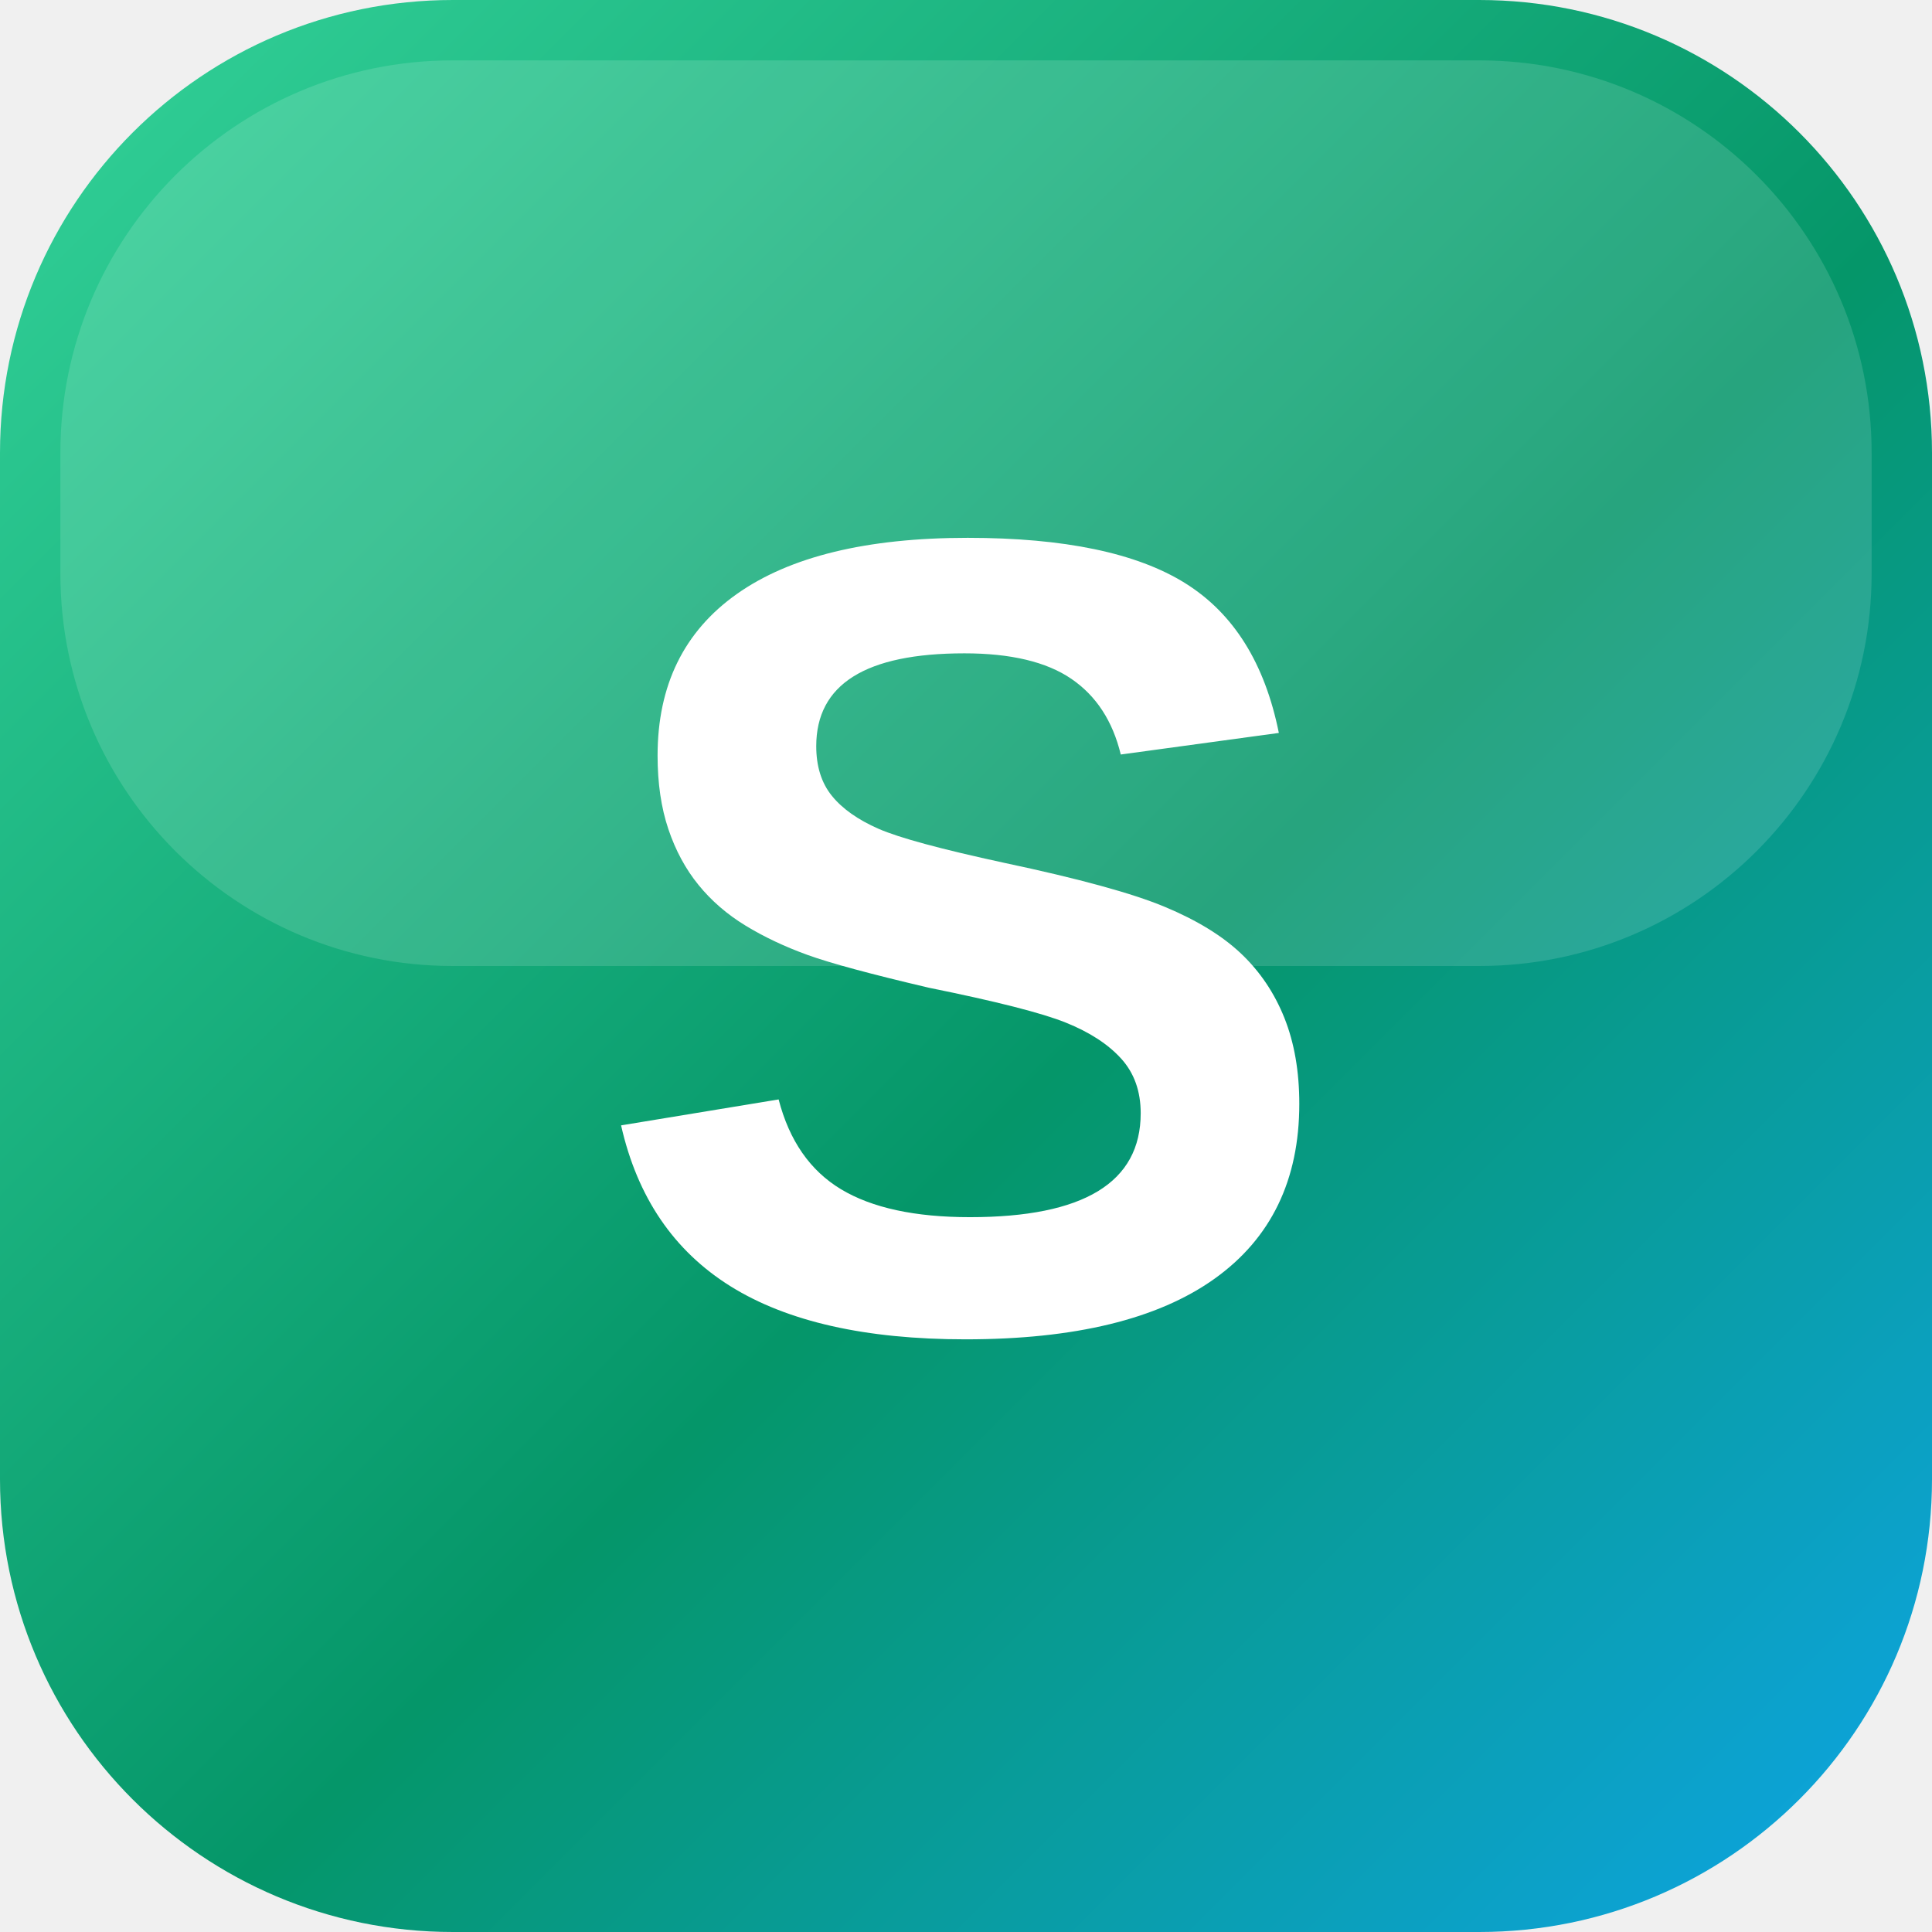
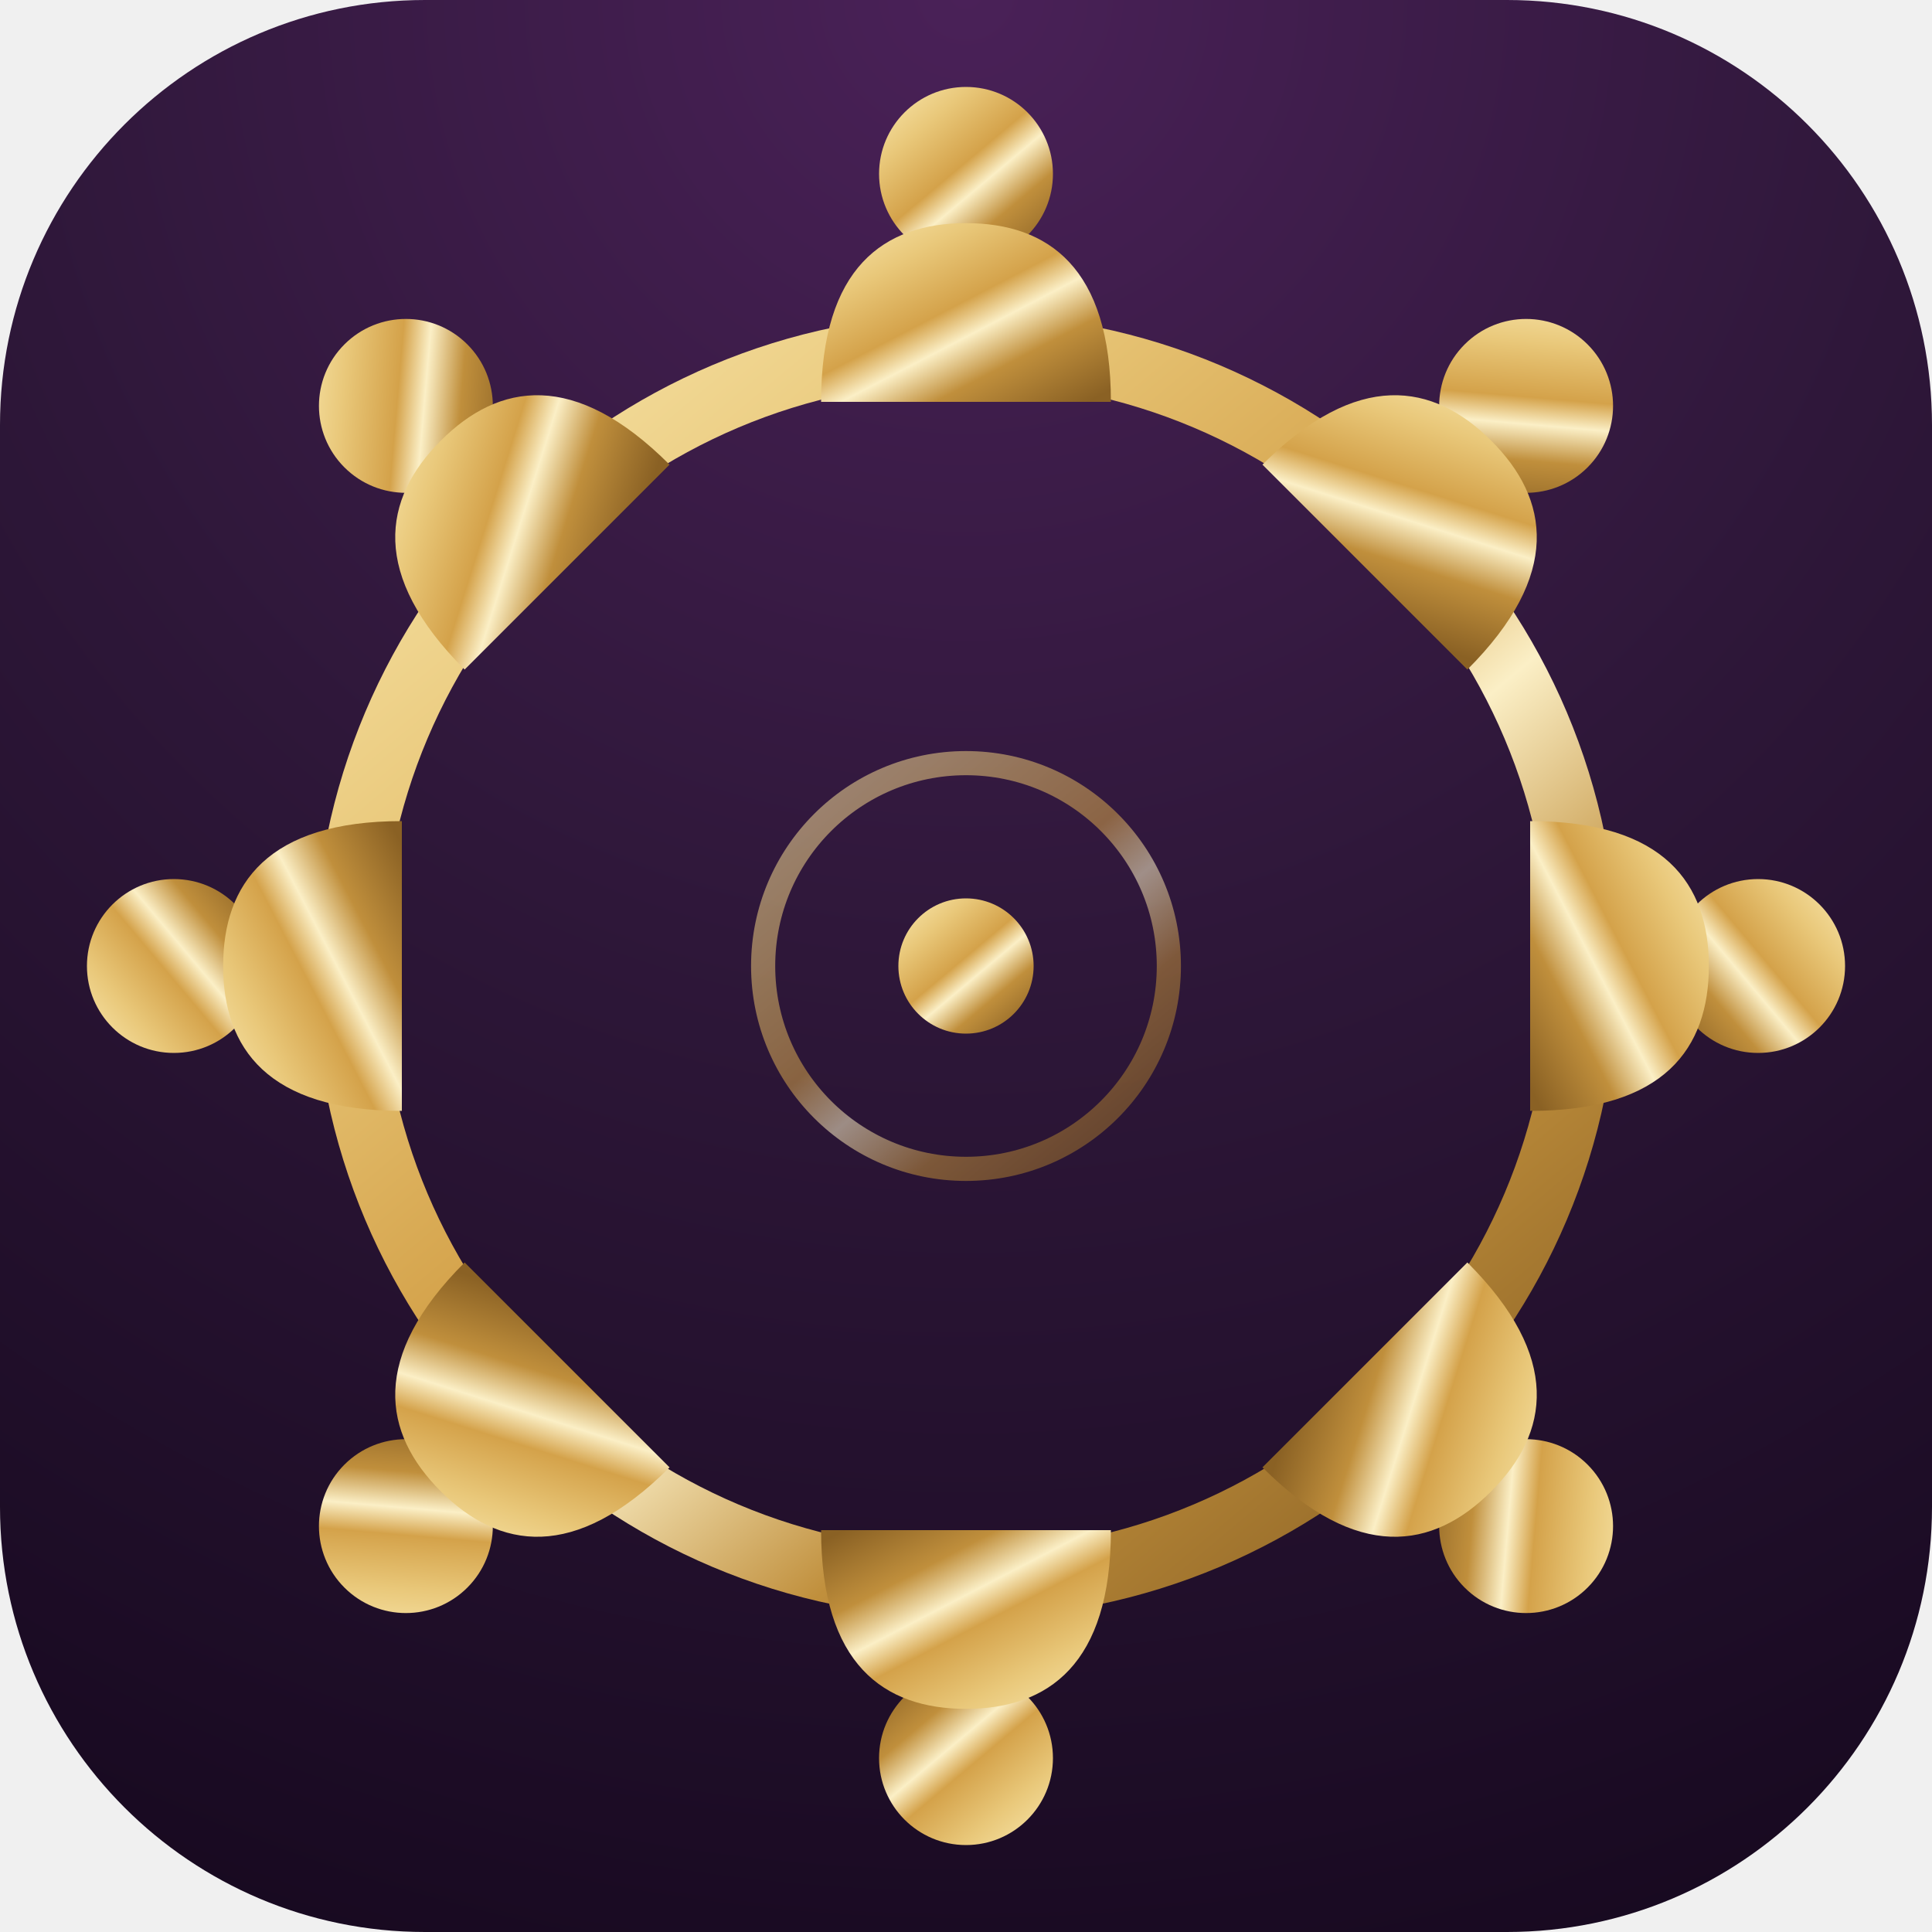
- <svg xmlns="http://www.w3.org/2000/svg" viewBox="0 0 512 512">
+ <svg xmlns="http://www.w3.org/2000/svg" viewBox="0 0 200 200" width="200" height="200">
  <defs>
-     <linearGradient id="g" x1="0" y1="0" x2="1" y2="1">
-       <stop offset="0" stop-color="#34D399" />
-       <stop offset=".55" stop-color="#059669" />
-       <stop offset="1" stop-color="#0EA5E9" />
+     <linearGradient id="g" x1="8%" y1="0%" x2="92%" y2="100%">
+       <stop offset="0" stop-color="#F7E4A8" />
+       <stop offset=".22" stop-color="#E9C87A" />
+       <stop offset=".46" stop-color="#D4A24A" />
+       <stop offset=".58" stop-color="#FBEFC6" />
+       <stop offset=".74" stop-color="#C08F3C" />
+       <stop offset="1" stop-color="#8A6124" />
    </linearGradient>
+     <radialGradient id="bg" cx="50%" cy="0%" r="120%">
+       <stop offset="0" stop-color="#4A2158" />
+       <stop offset=".42" stop-color="#2E1739" />
+       <stop offset="1" stop-color="#12061A" />
+     </radialGradient>
+     <g id="f">
+       <circle cx="0" cy="-18" r="9" />
+       <path d="M-15 5.6C-15-8.3-8.5-12.9 0-12.9S15-8.3 15 5.6Z" />
+     </g>
  </defs>
-   <rect width="512" height="512" rx="120" fill="url(#g)" />
-   <rect x="16" y="16" width="480" height="240" rx="104" fill="#ffffff" opacity=".14" />
-   <text x="256" y="352" font-family="Arial, Helvetica, sans-serif" font-size="300" font-weight="900" fill="#ffffff" text-anchor="middle">S</text>
+   <rect width="200" height="200" rx="44" fill="url(#bg)" />
+   <circle cx="100" cy="100" r="64" fill="none" stroke="url(#g)" stroke-width="7" stroke-linecap="round" />
+   <g fill="url(#g)">
+     <g transform="rotate(0 100 100) translate(100 36)">
+       <use href="#f" />
+     </g>
+     <g transform="rotate(45 100 100) translate(100 36)">
+       <use href="#f" />
+     </g>
+     <g transform="rotate(90 100 100) translate(100 36)">
+       <use href="#f" />
+     </g>
+     <g transform="rotate(135 100 100) translate(100 36)">
+       <use href="#f" />
+     </g>
+     <g transform="rotate(180 100 100) translate(100 36)">
+       <use href="#f" />
+     </g>
+     <g transform="rotate(225 100 100) translate(100 36)">
+       <use href="#f" />
+     </g>
+     <g transform="rotate(270 100 100) translate(100 36)">
+       <use href="#f" />
+     </g>
+     <g transform="rotate(315 100 100) translate(100 36)">
+       <use href="#f" />
+     </g>
+   </g>
+   <circle cx="100" cy="100" r="21" fill="none" stroke="url(#g)" stroke-width="2.5" opacity=".55" />
+   <circle cx="100" cy="100" r="7" fill="url(#g)" />
</svg>
